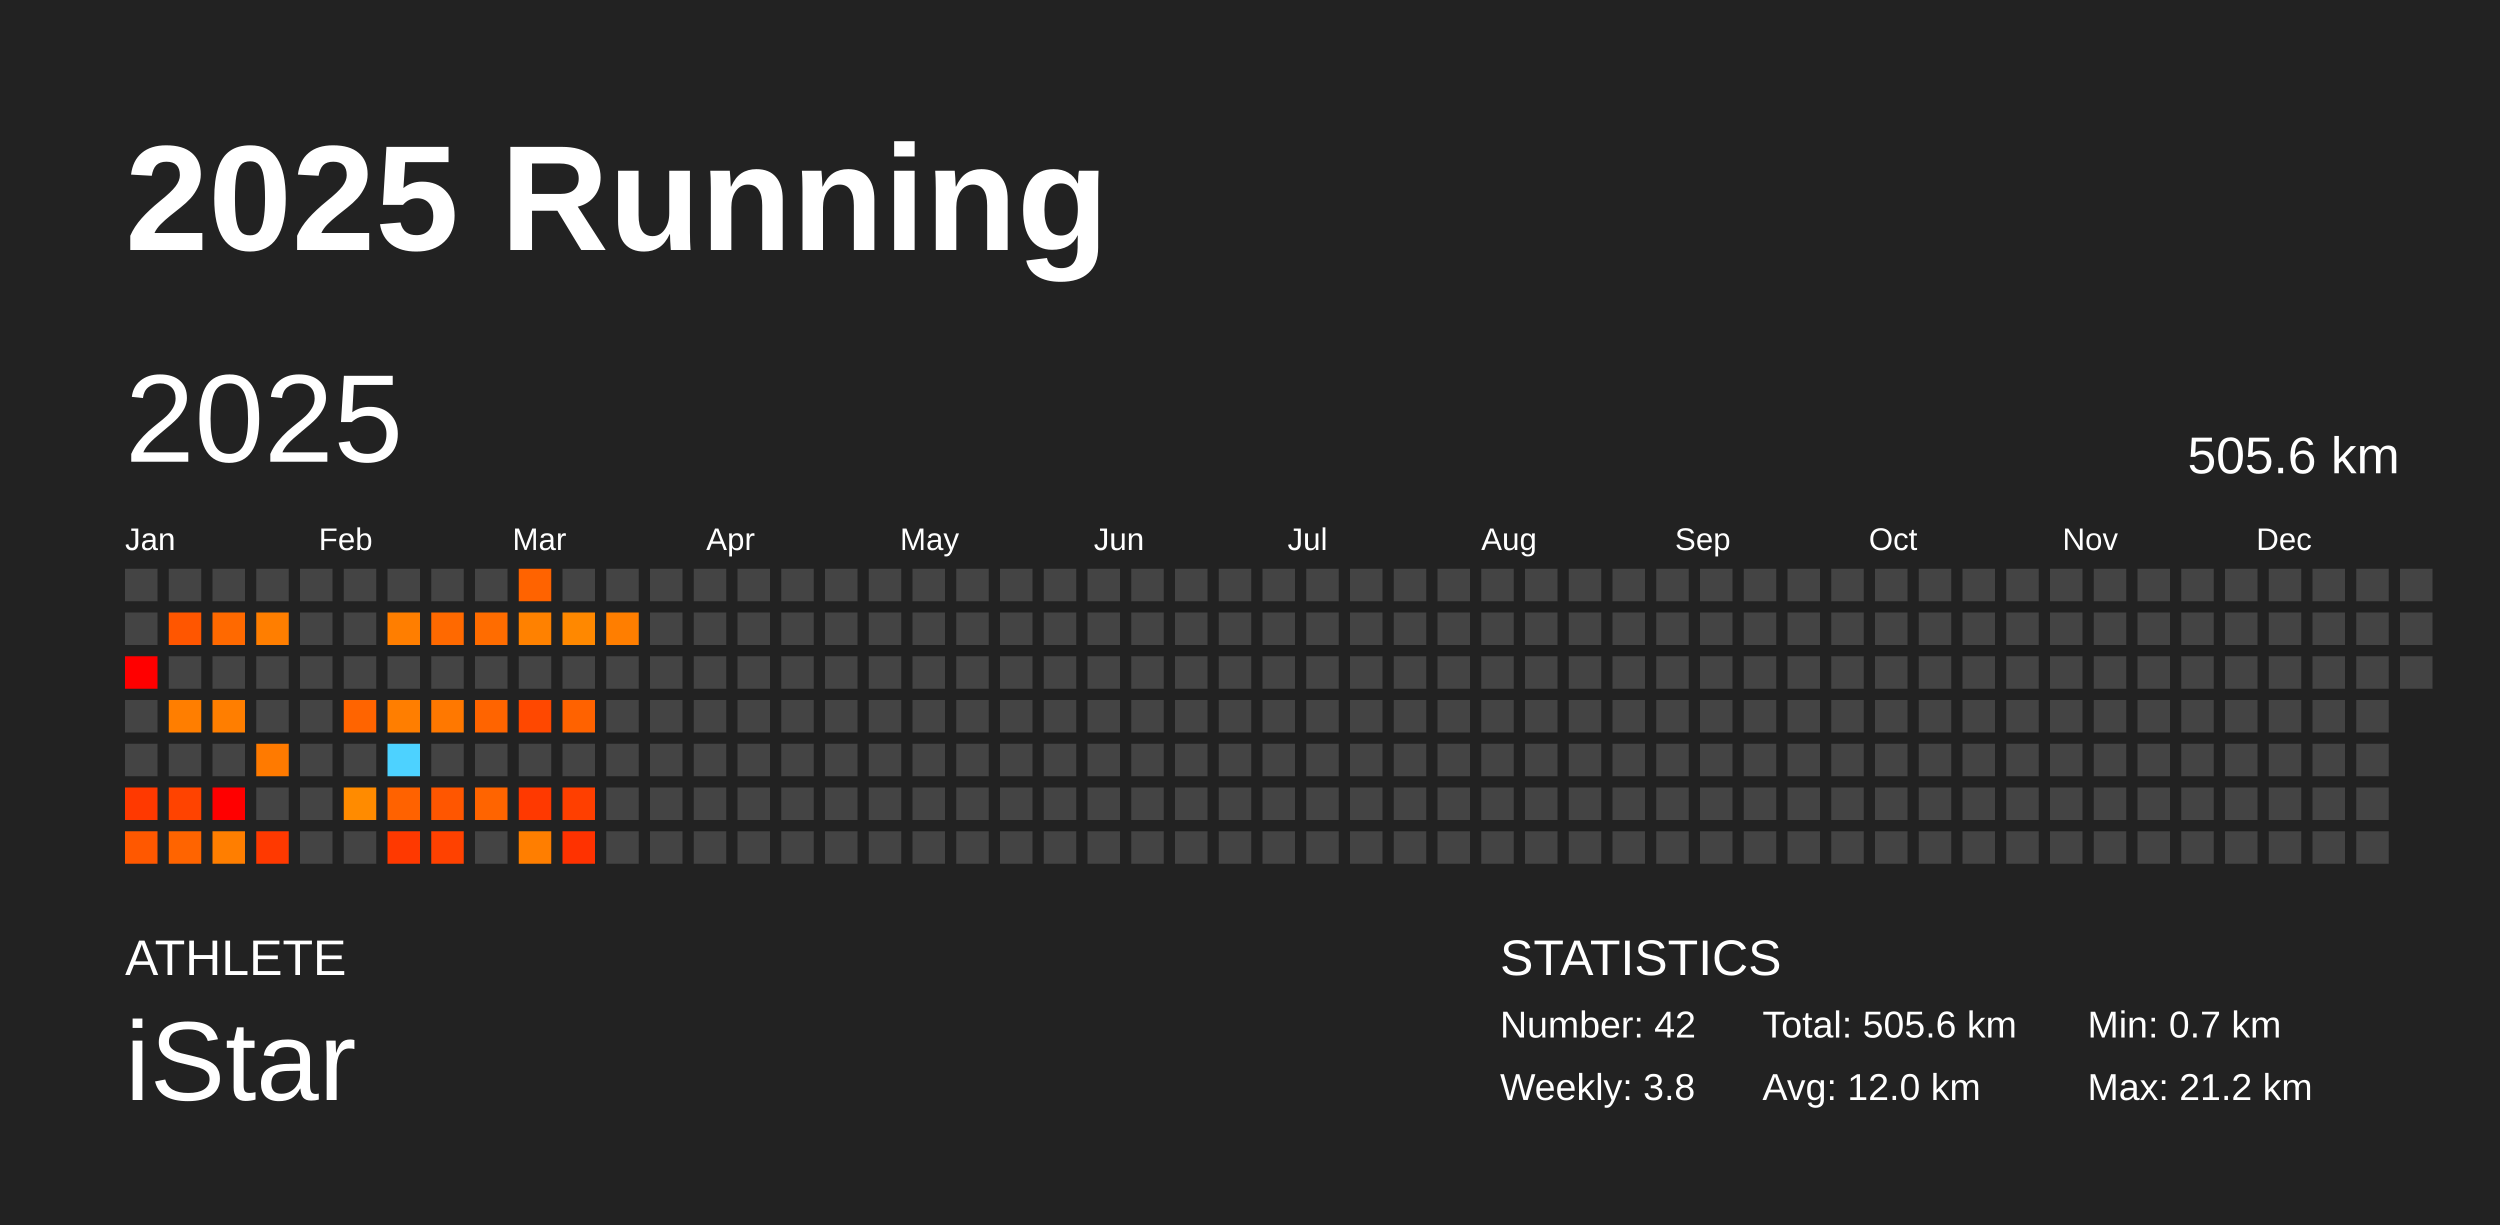
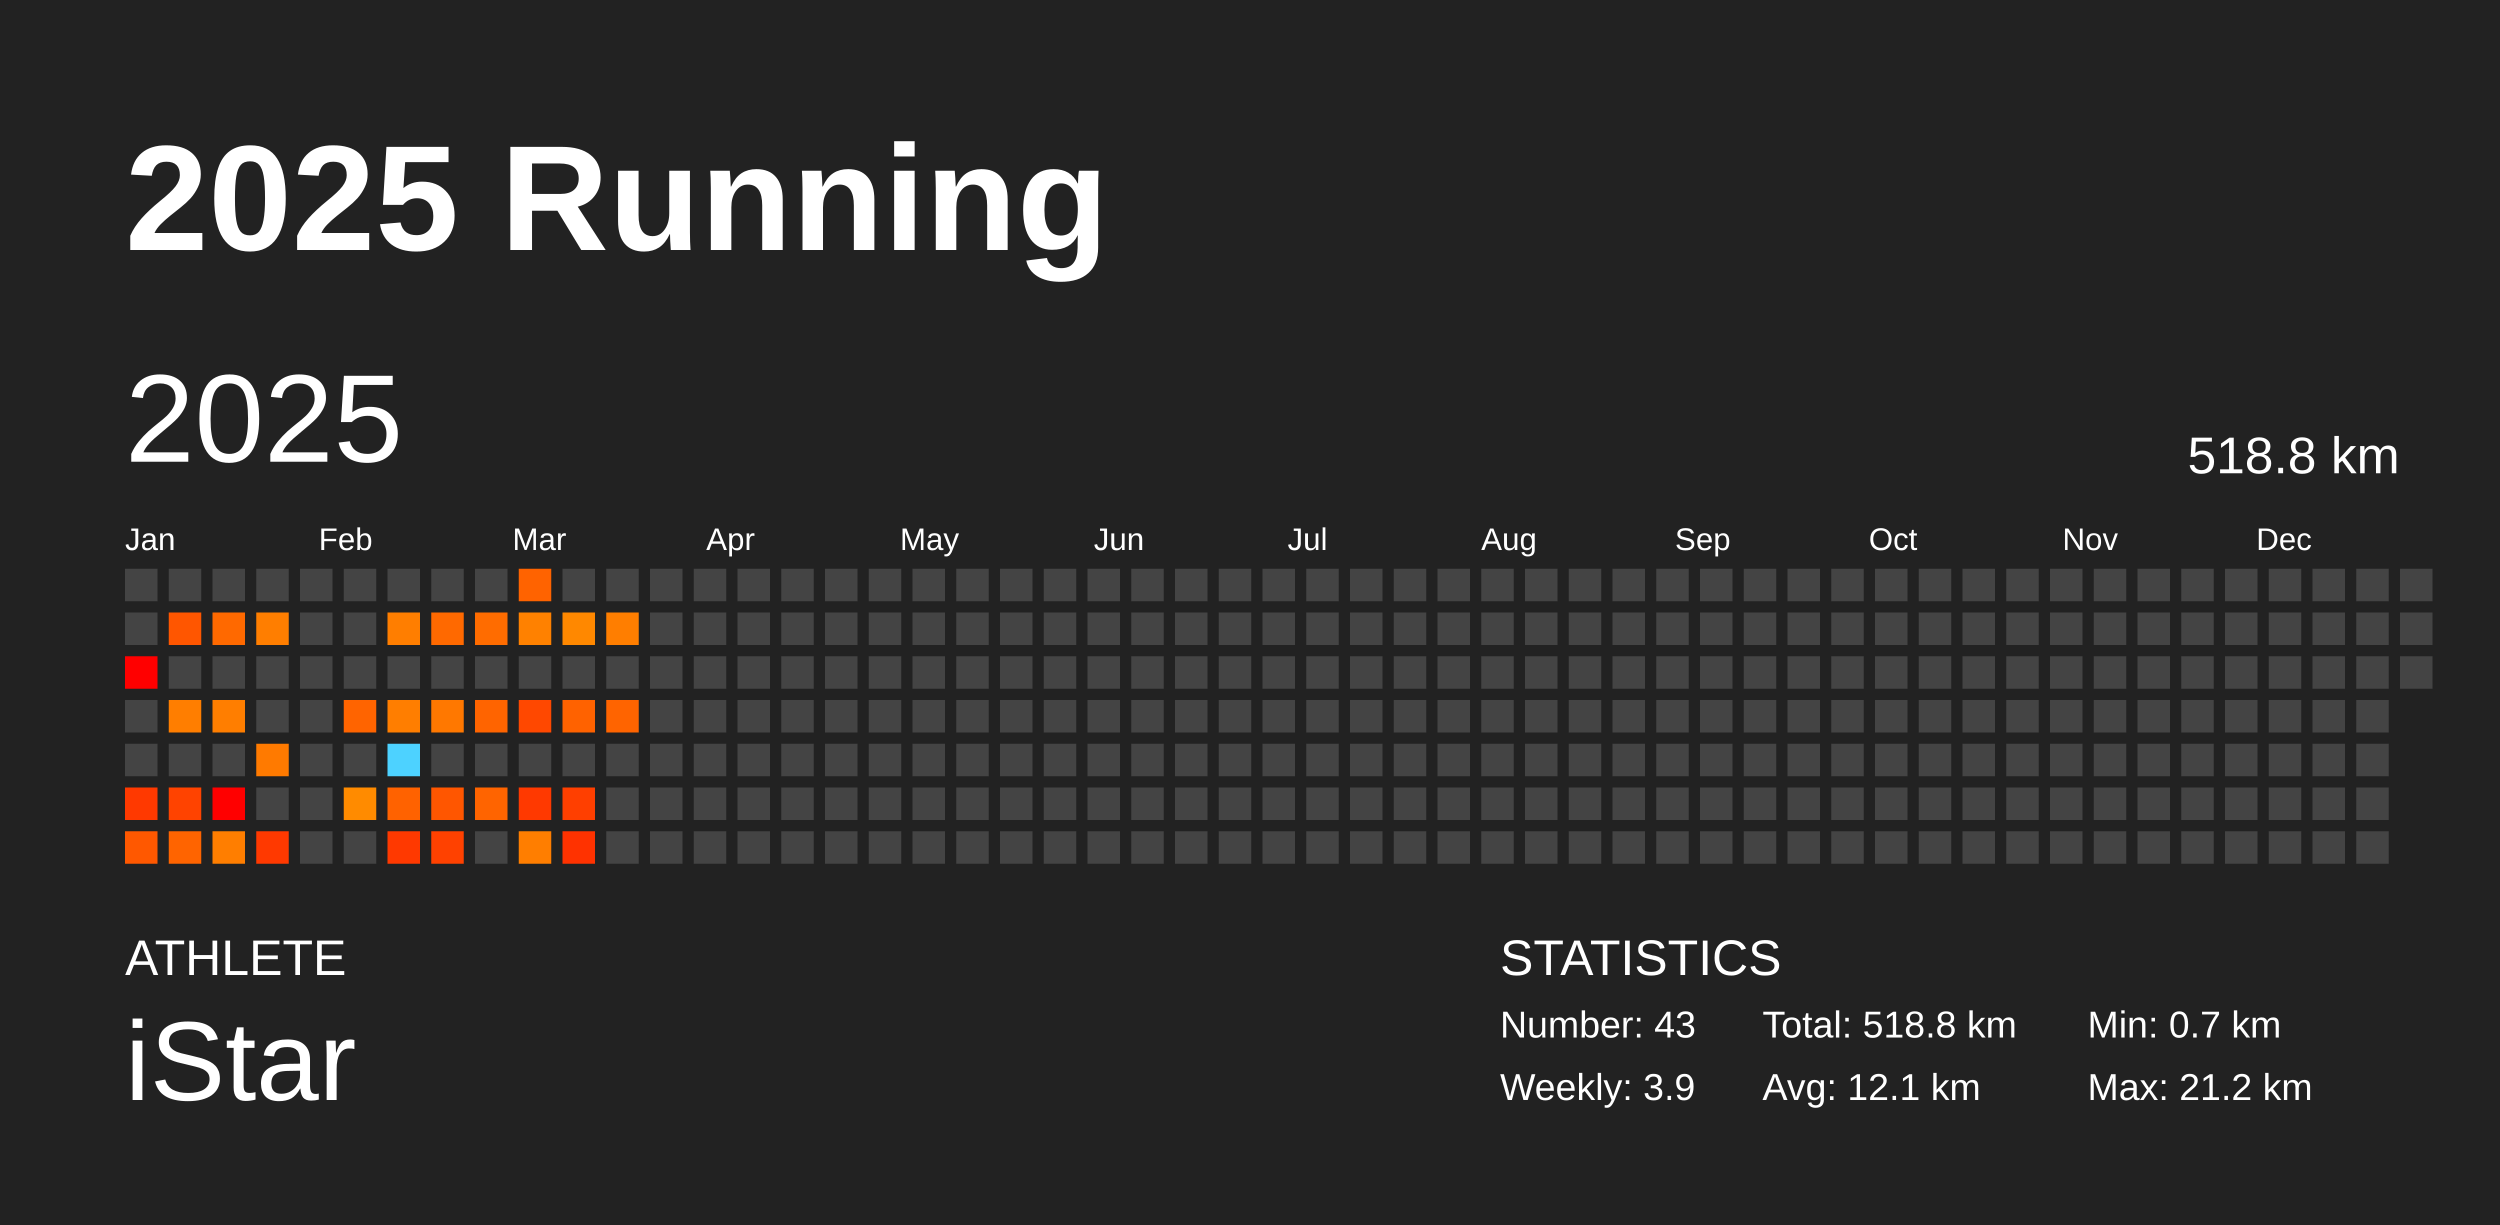
<svg xmlns="http://www.w3.org/2000/svg" baseProfile="full" height="98mm" version="1.1" viewBox="0,0,200,98" width="200mm">
  <defs />
  <rect fill="#222222" height="98" width="200" x="0" y="0" />
  <text fill="#FFFFFF" style="font-size:12px; font-family:Arial; font-weight:bold;" x="10" y="20">2025 Running</text>
  <text fill="#FFFFFF" style="font-size:4px; font-family:Arial" x="10" y="78">ATHLETE</text>
  <text fill="#FFFFFF" style="font-size:9px; font-family:Arial" x="10" y="88">iStar</text>
  <text fill="#FFFFFF" style="font-size:4px; font-family:Arial" x="120" y="78">STATISTICS</text>
-   <text fill="#FFFFFF" style="font-size:3px; font-family:Arial" x="120" y="83">Number: 42</text>
-   <text fill="#FFFFFF" style="font-size:3px; font-family:Arial" x="120" y="88">Weekly: 3.8</text>
-   <text fill="#FFFFFF" style="font-size:3px; font-family:Arial" x="141" y="83">Total: 505.6 km</text>
-   <text fill="#FFFFFF" style="font-size:3px; font-family:Arial" x="141" y="88">Avg: 12.0 km</text>
+   <text fill="#FFFFFF" style="font-size:3px; font-family:Arial" x="120" y="83">Number: 43</text>
+   <text fill="#FFFFFF" style="font-size:3px; font-family:Arial" x="120" y="88">Weekly: 3.9</text>
+   <text fill="#FFFFFF" style="font-size:3px; font-family:Arial" x="141" y="83">Total: 518.8 km</text>
+   <text fill="#FFFFFF" style="font-size:3px; font-family:Arial" x="141" y="88">Avg: 12.1 km</text>
  <text fill="#FFFFFF" style="font-size:3px; font-family:Arial" x="167" y="83">Min: 0.7 km</text>
  <text fill="#FFFFFF" style="font-size:3px; font-family:Arial" x="167" y="88">Max: 21.2 km</text>
  <text dominant-baseline="hanging" fill="#FFFFFF" style="font-size:10.0px; font-family:Arial;" x="10" y="30">2025</text>
-   <text dominant-baseline="hanging" fill="#FFFFFF" style="font-size:4.125px; font-family:Arial;" x="175" y="35">505.6 km</text>
+   <text dominant-baseline="hanging" fill="#FFFFFF" style="font-size:4.125px; font-family:Arial;" x="175" y="35">518.8 km</text>
  <text fill="#FFFFFF" style="font-size:2.5px; font-family:Arial" x="10.0" y="44">Jan</text>
  <text fill="#FFFFFF" style="font-size:2.5px; font-family:Arial" x="25.5" y="44">Feb</text>
  <text fill="#FFFFFF" style="font-size:2.5px; font-family:Arial" x="41.0" y="44">Mar</text>
  <text fill="#FFFFFF" style="font-size:2.5px; font-family:Arial" x="56.5" y="44">Apr</text>
  <text fill="#FFFFFF" style="font-size:2.5px; font-family:Arial" x="72.0" y="44">May</text>
  <text fill="#FFFFFF" style="font-size:2.5px; font-family:Arial" x="87.5" y="44">Jun</text>
  <text fill="#FFFFFF" style="font-size:2.5px; font-family:Arial" x="103.0" y="44">Jul</text>
  <text fill="#FFFFFF" style="font-size:2.5px; font-family:Arial" x="118.5" y="44">Aug</text>
  <text fill="#FFFFFF" style="font-size:2.5px; font-family:Arial" x="134.0" y="44">Sep</text>
  <text fill="#FFFFFF" style="font-size:2.5px; font-family:Arial" x="149.5" y="44">Oct</text>
  <text fill="#FFFFFF" style="font-size:2.5px; font-family:Arial" x="165.0" y="44">Nov</text>
  <text fill="#FFFFFF" style="font-size:2.5px; font-family:Arial" x="180.5" y="44">Dec</text>
  <rect fill="#444444" height="2.6" width="2.6" x="10.0" y="45.5" />
  <rect fill="#444444" height="2.6" width="2.6" x="10.0" y="49.0" />
  <rect fill="red" height="2.6" width="2.6" x="10.0" y="52.5" />
  <rect fill="#444444" height="2.6" width="2.6" x="10.0" y="56.0" />
  <rect fill="#444444" height="2.6" width="2.6" x="10.0" y="59.5" />
  <rect fill="#ff3900" height="2.6" width="2.6" x="10.0" y="63.0" />
  <rect fill="#ff5800" height="2.6" width="2.6" x="10.0" y="66.5" />
  <rect fill="#444444" height="2.6" width="2.6" x="13.5" y="45.5" />
  <rect fill="#ff5600" height="2.6" width="2.6" x="13.5" y="49.0" />
  <rect fill="#444444" height="2.6" width="2.6" x="13.5" y="52.5" />
  <rect fill="#ff7e00" height="2.6" width="2.6" x="13.5" y="56.0" />
  <rect fill="#444444" height="2.6" width="2.6" x="13.5" y="59.5" />
  <rect fill="#ff4300" height="2.6" width="2.6" x="13.5" y="63.0" />
  <rect fill="#ff6400" height="2.6" width="2.6" x="13.5" y="66.5" />
  <rect fill="#444444" height="2.6" width="2.6" x="17.0" y="45.5" />
  <rect fill="#ff6900" height="2.6" width="2.6" x="17.0" y="49.0" />
  <rect fill="#444444" height="2.6" width="2.6" x="17.0" y="52.5" />
  <rect fill="#ff7e00" height="2.6" width="2.6" x="17.0" y="56.0" />
  <rect fill="#444444" height="2.6" width="2.6" x="17.0" y="59.5" />
  <rect fill="red" height="2.6" width="2.6" x="17.0" y="63.0" />
  <rect fill="#ff7e00" height="2.6" width="2.6" x="17.0" y="66.5" />
  <rect fill="#444444" height="2.6" width="2.6" x="20.5" y="45.5" />
  <rect fill="#ff7e00" height="2.6" width="2.6" x="20.5" y="49.0" />
  <rect fill="#444444" height="2.6" width="2.6" x="20.5" y="52.5" />
  <rect fill="#444444" height="2.6" width="2.6" x="20.5" y="56.0" />
  <rect fill="#ff7a00" height="2.6" width="2.6" x="20.5" y="59.5" />
  <rect fill="#444444" height="2.6" width="2.6" x="20.5" y="63.0" />
  <rect fill="#ff3900" height="2.6" width="2.6" x="20.5" y="66.5" />
  <rect fill="#444444" height="2.6" width="2.6" x="24.0" y="45.5" />
  <rect fill="#444444" height="2.6" width="2.6" x="24.0" y="49.0" />
  <rect fill="#444444" height="2.6" width="2.6" x="24.0" y="52.5" />
  <rect fill="#444444" height="2.6" width="2.6" x="24.0" y="56.0" />
  <rect fill="#444444" height="2.6" width="2.6" x="24.0" y="59.5" />
  <rect fill="#444444" height="2.6" width="2.6" x="24.0" y="63.0" />
  <rect fill="#444444" height="2.6" width="2.6" x="24.0" y="66.5" />
  <rect fill="#444444" height="2.6" width="2.6" x="27.5" y="45.5" />
  <rect fill="#444444" height="2.6" width="2.6" x="27.5" y="49.0" />
  <rect fill="#444444" height="2.6" width="2.6" x="27.5" y="52.5" />
  <rect fill="#ff6400" height="2.6" width="2.6" x="27.5" y="56.0" />
  <rect fill="#444444" height="2.6" width="2.6" x="27.5" y="59.5" />
  <rect fill="#ff8b00" height="2.6" width="2.6" x="27.5" y="63.0" />
  <rect fill="#444444" height="2.6" width="2.6" x="27.5" y="66.5" />
  <rect fill="#444444" height="2.6" width="2.6" x="31.0" y="45.5" />
  <rect fill="#ff7e00" height="2.6" width="2.6" x="31.0" y="49.0" />
  <rect fill="#444444" height="2.6" width="2.6" x="31.0" y="52.5" />
  <rect fill="#ff7e00" height="2.6" width="2.6" x="31.0" y="56.0" />
  <rect fill="#4dd2ff" height="2.6" width="2.6" x="31.0" y="59.5" />
  <rect fill="#ff6200" height="2.6" width="2.6" x="31.0" y="63.0" />
  <rect fill="#ff3900" height="2.6" width="2.6" x="31.0" y="66.5" />
  <rect fill="#444444" height="2.6" width="2.6" x="34.5" y="45.5" />
  <rect fill="#ff6900" height="2.6" width="2.6" x="34.5" y="49.0" />
  <rect fill="#444444" height="2.6" width="2.6" x="34.5" y="52.5" />
  <rect fill="#ff7800" height="2.6" width="2.6" x="34.5" y="56.0" />
  <rect fill="#444444" height="2.6" width="2.6" x="34.5" y="59.5" />
  <rect fill="#ff5600" height="2.6" width="2.6" x="34.5" y="63.0" />
  <rect fill="#ff4100" height="2.6" width="2.6" x="34.5" y="66.5" />
  <rect fill="#444444" height="2.6" width="2.6" x="38.0" y="45.5" />
  <rect fill="#ff6c00" height="2.6" width="2.6" x="38.0" y="49.0" />
  <rect fill="#444444" height="2.6" width="2.6" x="38.0" y="52.5" />
  <rect fill="#ff6400" height="2.6" width="2.6" x="38.0" y="56.0" />
  <rect fill="#444444" height="2.6" width="2.6" x="38.0" y="59.5" />
  <rect fill="#ff6400" height="2.6" width="2.6" x="38.0" y="63.0" />
  <rect fill="#444444" height="2.6" width="2.6" x="38.0" y="66.5" />
  <rect fill="#ff6300" height="2.6" width="2.6" x="41.5" y="45.5" />
  <rect fill="#ff8100" height="2.6" width="2.6" x="41.5" y="49.0" />
  <rect fill="#444444" height="2.6" width="2.6" x="41.5" y="52.5" />
  <rect fill="#ff4800" height="2.6" width="2.6" x="41.5" y="56.0" />
  <rect fill="#444444" height="2.6" width="2.6" x="41.5" y="59.5" />
  <rect fill="#ff3900" height="2.6" width="2.6" x="41.5" y="63.0" />
  <rect fill="#ff7e00" height="2.6" width="2.6" x="41.5" y="66.5" />
  <rect fill="#444444" height="2.6" width="2.6" x="45.0" y="45.5" />
  <rect fill="#ff8800" height="2.6" width="2.6" x="45.0" y="49.0" />
  <rect fill="#444444" height="2.6" width="2.6" x="45.0" y="52.5" />
  <rect fill="#ff6200" height="2.6" width="2.6" x="45.0" y="56.0" />
  <rect fill="#444444" height="2.6" width="2.6" x="45.0" y="59.5" />
  <rect fill="#ff3f00" height="2.6" width="2.6" x="45.0" y="63.0" />
  <rect fill="#ff3200" height="2.6" width="2.6" x="45.0" y="66.5" />
  <rect fill="#444444" height="2.6" width="2.6" x="48.5" y="45.5" />
  <rect fill="#ff7e00" height="2.6" width="2.6" x="48.5" y="49.0" />
  <rect fill="#444444" height="2.6" width="2.6" x="48.5" y="52.5" />
-   <rect fill="#444444" height="2.6" width="2.6" x="48.5" y="56.0" />
+   <rect fill="#ff6400" height="2.6" width="2.6" x="48.5" y="56.0" />
  <rect fill="#444444" height="2.6" width="2.6" x="48.5" y="59.5" />
  <rect fill="#444444" height="2.6" width="2.6" x="48.5" y="63.0" />
  <rect fill="#444444" height="2.6" width="2.6" x="48.5" y="66.5" />
  <rect fill="#444444" height="2.6" width="2.6" x="52.0" y="45.5" />
  <rect fill="#444444" height="2.6" width="2.6" x="52.0" y="49.0" />
  <rect fill="#444444" height="2.6" width="2.6" x="52.0" y="52.5" />
  <rect fill="#444444" height="2.6" width="2.6" x="52.0" y="56.0" />
  <rect fill="#444444" height="2.6" width="2.6" x="52.0" y="59.5" />
  <rect fill="#444444" height="2.6" width="2.6" x="52.0" y="63.0" />
  <rect fill="#444444" height="2.6" width="2.6" x="52.0" y="66.5" />
  <rect fill="#444444" height="2.6" width="2.6" x="55.5" y="45.5" />
  <rect fill="#444444" height="2.6" width="2.6" x="55.5" y="49.0" />
  <rect fill="#444444" height="2.6" width="2.6" x="55.5" y="52.5" />
  <rect fill="#444444" height="2.6" width="2.6" x="55.5" y="56.0" />
  <rect fill="#444444" height="2.6" width="2.6" x="55.5" y="59.5" />
  <rect fill="#444444" height="2.6" width="2.6" x="55.5" y="63.0" />
  <rect fill="#444444" height="2.6" width="2.6" x="55.5" y="66.5" />
  <rect fill="#444444" height="2.6" width="2.6" x="59.0" y="45.5" />
  <rect fill="#444444" height="2.6" width="2.6" x="59.0" y="49.0" />
  <rect fill="#444444" height="2.6" width="2.6" x="59.0" y="52.5" />
  <rect fill="#444444" height="2.6" width="2.6" x="59.0" y="56.0" />
  <rect fill="#444444" height="2.6" width="2.6" x="59.0" y="59.5" />
  <rect fill="#444444" height="2.6" width="2.6" x="59.0" y="63.0" />
  <rect fill="#444444" height="2.6" width="2.6" x="59.0" y="66.5" />
  <rect fill="#444444" height="2.6" width="2.6" x="62.5" y="45.5" />
  <rect fill="#444444" height="2.6" width="2.6" x="62.5" y="49.0" />
  <rect fill="#444444" height="2.6" width="2.6" x="62.5" y="52.5" />
  <rect fill="#444444" height="2.6" width="2.6" x="62.5" y="56.0" />
  <rect fill="#444444" height="2.6" width="2.6" x="62.5" y="59.5" />
  <rect fill="#444444" height="2.6" width="2.6" x="62.5" y="63.0" />
  <rect fill="#444444" height="2.6" width="2.6" x="62.5" y="66.5" />
  <rect fill="#444444" height="2.6" width="2.6" x="66.0" y="45.5" />
  <rect fill="#444444" height="2.6" width="2.6" x="66.0" y="49.0" />
  <rect fill="#444444" height="2.6" width="2.6" x="66.0" y="52.5" />
  <rect fill="#444444" height="2.6" width="2.6" x="66.0" y="56.0" />
  <rect fill="#444444" height="2.6" width="2.6" x="66.0" y="59.5" />
  <rect fill="#444444" height="2.6" width="2.6" x="66.0" y="63.0" />
  <rect fill="#444444" height="2.6" width="2.6" x="66.0" y="66.5" />
  <rect fill="#444444" height="2.6" width="2.6" x="69.5" y="45.5" />
  <rect fill="#444444" height="2.6" width="2.6" x="69.5" y="49.0" />
  <rect fill="#444444" height="2.6" width="2.6" x="69.5" y="52.5" />
  <rect fill="#444444" height="2.6" width="2.6" x="69.5" y="56.0" />
  <rect fill="#444444" height="2.6" width="2.6" x="69.5" y="59.5" />
  <rect fill="#444444" height="2.6" width="2.6" x="69.5" y="63.0" />
  <rect fill="#444444" height="2.6" width="2.6" x="69.5" y="66.5" />
  <rect fill="#444444" height="2.6" width="2.6" x="73.0" y="45.5" />
  <rect fill="#444444" height="2.6" width="2.6" x="73.0" y="49.0" />
  <rect fill="#444444" height="2.6" width="2.6" x="73.0" y="52.5" />
  <rect fill="#444444" height="2.6" width="2.6" x="73.0" y="56.0" />
  <rect fill="#444444" height="2.6" width="2.6" x="73.0" y="59.5" />
  <rect fill="#444444" height="2.6" width="2.6" x="73.0" y="63.0" />
  <rect fill="#444444" height="2.6" width="2.6" x="73.0" y="66.5" />
  <rect fill="#444444" height="2.6" width="2.6" x="76.5" y="45.5" />
  <rect fill="#444444" height="2.6" width="2.6" x="76.5" y="49.0" />
  <rect fill="#444444" height="2.6" width="2.6" x="76.5" y="52.5" />
  <rect fill="#444444" height="2.6" width="2.6" x="76.5" y="56.0" />
  <rect fill="#444444" height="2.6" width="2.6" x="76.5" y="59.5" />
  <rect fill="#444444" height="2.6" width="2.6" x="76.5" y="63.0" />
  <rect fill="#444444" height="2.6" width="2.6" x="76.5" y="66.5" />
  <rect fill="#444444" height="2.6" width="2.6" x="80.0" y="45.5" />
  <rect fill="#444444" height="2.6" width="2.6" x="80.0" y="49.0" />
  <rect fill="#444444" height="2.6" width="2.6" x="80.0" y="52.5" />
  <rect fill="#444444" height="2.6" width="2.6" x="80.0" y="56.0" />
  <rect fill="#444444" height="2.6" width="2.6" x="80.0" y="59.5" />
  <rect fill="#444444" height="2.6" width="2.6" x="80.0" y="63.0" />
  <rect fill="#444444" height="2.6" width="2.6" x="80.0" y="66.5" />
  <rect fill="#444444" height="2.6" width="2.6" x="83.5" y="45.5" />
  <rect fill="#444444" height="2.6" width="2.6" x="83.5" y="49.0" />
  <rect fill="#444444" height="2.6" width="2.6" x="83.5" y="52.5" />
  <rect fill="#444444" height="2.6" width="2.6" x="83.5" y="56.0" />
  <rect fill="#444444" height="2.6" width="2.6" x="83.5" y="59.5" />
  <rect fill="#444444" height="2.6" width="2.6" x="83.5" y="63.0" />
  <rect fill="#444444" height="2.6" width="2.6" x="83.5" y="66.5" />
  <rect fill="#444444" height="2.6" width="2.6" x="87.0" y="45.5" />
  <rect fill="#444444" height="2.6" width="2.6" x="87.0" y="49.0" />
  <rect fill="#444444" height="2.6" width="2.6" x="87.0" y="52.5" />
  <rect fill="#444444" height="2.6" width="2.6" x="87.0" y="56.0" />
  <rect fill="#444444" height="2.6" width="2.6" x="87.0" y="59.5" />
  <rect fill="#444444" height="2.6" width="2.6" x="87.0" y="63.0" />
  <rect fill="#444444" height="2.6" width="2.6" x="87.0" y="66.5" />
  <rect fill="#444444" height="2.6" width="2.6" x="90.5" y="45.5" />
  <rect fill="#444444" height="2.6" width="2.6" x="90.5" y="49.0" />
  <rect fill="#444444" height="2.6" width="2.6" x="90.5" y="52.5" />
  <rect fill="#444444" height="2.6" width="2.6" x="90.5" y="56.0" />
  <rect fill="#444444" height="2.6" width="2.6" x="90.5" y="59.5" />
  <rect fill="#444444" height="2.6" width="2.6" x="90.5" y="63.0" />
  <rect fill="#444444" height="2.6" width="2.6" x="90.5" y="66.5" />
  <rect fill="#444444" height="2.6" width="2.6" x="94.0" y="45.5" />
  <rect fill="#444444" height="2.6" width="2.6" x="94.0" y="49.0" />
  <rect fill="#444444" height="2.6" width="2.6" x="94.0" y="52.5" />
  <rect fill="#444444" height="2.6" width="2.6" x="94.0" y="56.0" />
  <rect fill="#444444" height="2.6" width="2.6" x="94.0" y="59.5" />
  <rect fill="#444444" height="2.6" width="2.6" x="94.0" y="63.0" />
  <rect fill="#444444" height="2.6" width="2.6" x="94.0" y="66.5" />
  <rect fill="#444444" height="2.6" width="2.6" x="97.5" y="45.5" />
  <rect fill="#444444" height="2.6" width="2.6" x="97.5" y="49.0" />
  <rect fill="#444444" height="2.6" width="2.6" x="97.5" y="52.5" />
  <rect fill="#444444" height="2.6" width="2.6" x="97.5" y="56.0" />
  <rect fill="#444444" height="2.6" width="2.6" x="97.5" y="59.5" />
  <rect fill="#444444" height="2.6" width="2.6" x="97.5" y="63.0" />
  <rect fill="#444444" height="2.6" width="2.6" x="97.5" y="66.5" />
  <rect fill="#444444" height="2.6" width="2.6" x="101.0" y="45.5" />
  <rect fill="#444444" height="2.6" width="2.6" x="101.0" y="49.0" />
  <rect fill="#444444" height="2.6" width="2.6" x="101.0" y="52.5" />
  <rect fill="#444444" height="2.6" width="2.6" x="101.0" y="56.0" />
  <rect fill="#444444" height="2.6" width="2.6" x="101.0" y="59.5" />
  <rect fill="#444444" height="2.6" width="2.6" x="101.0" y="63.0" />
  <rect fill="#444444" height="2.6" width="2.6" x="101.0" y="66.5" />
  <rect fill="#444444" height="2.6" width="2.6" x="104.5" y="45.5" />
  <rect fill="#444444" height="2.6" width="2.6" x="104.5" y="49.0" />
  <rect fill="#444444" height="2.6" width="2.6" x="104.5" y="52.5" />
  <rect fill="#444444" height="2.6" width="2.6" x="104.5" y="56.0" />
  <rect fill="#444444" height="2.6" width="2.6" x="104.5" y="59.5" />
  <rect fill="#444444" height="2.6" width="2.6" x="104.5" y="63.0" />
  <rect fill="#444444" height="2.6" width="2.6" x="104.5" y="66.5" />
  <rect fill="#444444" height="2.6" width="2.6" x="108.0" y="45.5" />
  <rect fill="#444444" height="2.6" width="2.6" x="108.0" y="49.0" />
  <rect fill="#444444" height="2.6" width="2.6" x="108.0" y="52.5" />
  <rect fill="#444444" height="2.6" width="2.6" x="108.0" y="56.0" />
  <rect fill="#444444" height="2.6" width="2.6" x="108.0" y="59.5" />
  <rect fill="#444444" height="2.6" width="2.6" x="108.0" y="63.0" />
  <rect fill="#444444" height="2.6" width="2.6" x="108.0" y="66.5" />
  <rect fill="#444444" height="2.6" width="2.6" x="111.5" y="45.5" />
  <rect fill="#444444" height="2.6" width="2.6" x="111.5" y="49.0" />
  <rect fill="#444444" height="2.6" width="2.6" x="111.5" y="52.5" />
  <rect fill="#444444" height="2.6" width="2.6" x="111.5" y="56.0" />
  <rect fill="#444444" height="2.6" width="2.6" x="111.5" y="59.5" />
  <rect fill="#444444" height="2.6" width="2.6" x="111.5" y="63.0" />
  <rect fill="#444444" height="2.6" width="2.6" x="111.5" y="66.5" />
  <rect fill="#444444" height="2.6" width="2.6" x="115.0" y="45.5" />
  <rect fill="#444444" height="2.6" width="2.6" x="115.0" y="49.0" />
  <rect fill="#444444" height="2.6" width="2.6" x="115.0" y="52.5" />
  <rect fill="#444444" height="2.6" width="2.6" x="115.0" y="56.0" />
  <rect fill="#444444" height="2.6" width="2.6" x="115.0" y="59.5" />
  <rect fill="#444444" height="2.6" width="2.6" x="115.0" y="63.0" />
  <rect fill="#444444" height="2.6" width="2.6" x="115.0" y="66.5" />
  <rect fill="#444444" height="2.6" width="2.6" x="118.5" y="45.5" />
  <rect fill="#444444" height="2.6" width="2.6" x="118.5" y="49.0" />
  <rect fill="#444444" height="2.6" width="2.6" x="118.5" y="52.5" />
  <rect fill="#444444" height="2.6" width="2.6" x="118.5" y="56.0" />
  <rect fill="#444444" height="2.6" width="2.6" x="118.5" y="59.5" />
  <rect fill="#444444" height="2.6" width="2.6" x="118.5" y="63.0" />
  <rect fill="#444444" height="2.6" width="2.6" x="118.5" y="66.5" />
  <rect fill="#444444" height="2.6" width="2.6" x="122.0" y="45.5" />
  <rect fill="#444444" height="2.6" width="2.6" x="122.0" y="49.0" />
  <rect fill="#444444" height="2.6" width="2.6" x="122.0" y="52.5" />
  <rect fill="#444444" height="2.6" width="2.6" x="122.0" y="56.0" />
  <rect fill="#444444" height="2.6" width="2.6" x="122.0" y="59.5" />
  <rect fill="#444444" height="2.6" width="2.6" x="122.0" y="63.0" />
  <rect fill="#444444" height="2.6" width="2.6" x="122.0" y="66.5" />
  <rect fill="#444444" height="2.6" width="2.6" x="125.5" y="45.5" />
  <rect fill="#444444" height="2.6" width="2.6" x="125.5" y="49.0" />
  <rect fill="#444444" height="2.6" width="2.6" x="125.5" y="52.5" />
  <rect fill="#444444" height="2.6" width="2.6" x="125.5" y="56.0" />
  <rect fill="#444444" height="2.6" width="2.6" x="125.5" y="59.5" />
  <rect fill="#444444" height="2.6" width="2.6" x="125.5" y="63.0" />
  <rect fill="#444444" height="2.6" width="2.6" x="125.5" y="66.5" />
  <rect fill="#444444" height="2.6" width="2.6" x="129.0" y="45.5" />
  <rect fill="#444444" height="2.6" width="2.6" x="129.0" y="49.0" />
  <rect fill="#444444" height="2.6" width="2.6" x="129.0" y="52.5" />
  <rect fill="#444444" height="2.6" width="2.6" x="129.0" y="56.0" />
  <rect fill="#444444" height="2.6" width="2.6" x="129.0" y="59.5" />
  <rect fill="#444444" height="2.6" width="2.6" x="129.0" y="63.0" />
  <rect fill="#444444" height="2.6" width="2.6" x="129.0" y="66.5" />
  <rect fill="#444444" height="2.6" width="2.6" x="132.5" y="45.5" />
  <rect fill="#444444" height="2.6" width="2.6" x="132.5" y="49.0" />
  <rect fill="#444444" height="2.6" width="2.6" x="132.5" y="52.5" />
  <rect fill="#444444" height="2.6" width="2.6" x="132.5" y="56.0" />
  <rect fill="#444444" height="2.6" width="2.6" x="132.5" y="59.5" />
  <rect fill="#444444" height="2.6" width="2.6" x="132.5" y="63.0" />
  <rect fill="#444444" height="2.6" width="2.6" x="132.5" y="66.5" />
  <rect fill="#444444" height="2.6" width="2.6" x="136.0" y="45.5" />
  <rect fill="#444444" height="2.6" width="2.6" x="136.0" y="49.0" />
  <rect fill="#444444" height="2.6" width="2.6" x="136.0" y="52.5" />
  <rect fill="#444444" height="2.6" width="2.6" x="136.0" y="56.0" />
  <rect fill="#444444" height="2.6" width="2.6" x="136.0" y="59.5" />
  <rect fill="#444444" height="2.6" width="2.6" x="136.0" y="63.0" />
  <rect fill="#444444" height="2.6" width="2.6" x="136.0" y="66.5" />
  <rect fill="#444444" height="2.6" width="2.6" x="139.5" y="45.5" />
  <rect fill="#444444" height="2.6" width="2.6" x="139.5" y="49.0" />
  <rect fill="#444444" height="2.6" width="2.6" x="139.5" y="52.5" />
  <rect fill="#444444" height="2.6" width="2.6" x="139.5" y="56.0" />
  <rect fill="#444444" height="2.6" width="2.6" x="139.5" y="59.5" />
  <rect fill="#444444" height="2.6" width="2.6" x="139.5" y="63.0" />
  <rect fill="#444444" height="2.6" width="2.6" x="139.5" y="66.5" />
  <rect fill="#444444" height="2.6" width="2.6" x="143.0" y="45.5" />
  <rect fill="#444444" height="2.6" width="2.6" x="143.0" y="49.0" />
  <rect fill="#444444" height="2.6" width="2.6" x="143.0" y="52.5" />
  <rect fill="#444444" height="2.6" width="2.6" x="143.0" y="56.0" />
  <rect fill="#444444" height="2.6" width="2.6" x="143.0" y="59.5" />
  <rect fill="#444444" height="2.6" width="2.6" x="143.0" y="63.0" />
  <rect fill="#444444" height="2.6" width="2.6" x="143.0" y="66.5" />
  <rect fill="#444444" height="2.6" width="2.6" x="146.5" y="45.5" />
  <rect fill="#444444" height="2.6" width="2.6" x="146.5" y="49.0" />
  <rect fill="#444444" height="2.6" width="2.6" x="146.5" y="52.5" />
  <rect fill="#444444" height="2.6" width="2.6" x="146.5" y="56.0" />
  <rect fill="#444444" height="2.6" width="2.6" x="146.5" y="59.5" />
  <rect fill="#444444" height="2.6" width="2.6" x="146.5" y="63.0" />
  <rect fill="#444444" height="2.6" width="2.6" x="146.5" y="66.5" />
  <rect fill="#444444" height="2.6" width="2.6" x="150.0" y="45.5" />
  <rect fill="#444444" height="2.6" width="2.6" x="150.0" y="49.0" />
  <rect fill="#444444" height="2.6" width="2.6" x="150.0" y="52.5" />
  <rect fill="#444444" height="2.6" width="2.6" x="150.0" y="56.0" />
  <rect fill="#444444" height="2.6" width="2.6" x="150.0" y="59.5" />
  <rect fill="#444444" height="2.6" width="2.6" x="150.0" y="63.0" />
  <rect fill="#444444" height="2.6" width="2.6" x="150.0" y="66.5" />
  <rect fill="#444444" height="2.6" width="2.6" x="153.5" y="45.5" />
  <rect fill="#444444" height="2.6" width="2.6" x="153.5" y="49.0" />
  <rect fill="#444444" height="2.6" width="2.6" x="153.5" y="52.5" />
  <rect fill="#444444" height="2.6" width="2.6" x="153.5" y="56.0" />
  <rect fill="#444444" height="2.6" width="2.6" x="153.5" y="59.5" />
  <rect fill="#444444" height="2.6" width="2.6" x="153.5" y="63.0" />
  <rect fill="#444444" height="2.6" width="2.6" x="153.5" y="66.5" />
  <rect fill="#444444" height="2.6" width="2.6" x="157.0" y="45.5" />
  <rect fill="#444444" height="2.6" width="2.6" x="157.0" y="49.0" />
  <rect fill="#444444" height="2.6" width="2.6" x="157.0" y="52.5" />
  <rect fill="#444444" height="2.6" width="2.6" x="157.0" y="56.0" />
  <rect fill="#444444" height="2.6" width="2.6" x="157.0" y="59.5" />
  <rect fill="#444444" height="2.6" width="2.6" x="157.0" y="63.0" />
  <rect fill="#444444" height="2.6" width="2.6" x="157.0" y="66.5" />
  <rect fill="#444444" height="2.6" width="2.6" x="160.5" y="45.5" />
  <rect fill="#444444" height="2.6" width="2.6" x="160.5" y="49.0" />
  <rect fill="#444444" height="2.6" width="2.6" x="160.5" y="52.5" />
  <rect fill="#444444" height="2.6" width="2.6" x="160.5" y="56.0" />
  <rect fill="#444444" height="2.6" width="2.6" x="160.5" y="59.5" />
  <rect fill="#444444" height="2.6" width="2.6" x="160.5" y="63.0" />
  <rect fill="#444444" height="2.6" width="2.6" x="160.5" y="66.5" />
  <rect fill="#444444" height="2.6" width="2.6" x="164.0" y="45.5" />
  <rect fill="#444444" height="2.6" width="2.6" x="164.0" y="49.0" />
  <rect fill="#444444" height="2.6" width="2.6" x="164.0" y="52.5" />
  <rect fill="#444444" height="2.6" width="2.6" x="164.0" y="56.0" />
  <rect fill="#444444" height="2.6" width="2.6" x="164.0" y="59.5" />
  <rect fill="#444444" height="2.6" width="2.6" x="164.0" y="63.0" />
  <rect fill="#444444" height="2.6" width="2.6" x="164.0" y="66.5" />
  <rect fill="#444444" height="2.6" width="2.6" x="167.5" y="45.5" />
  <rect fill="#444444" height="2.6" width="2.6" x="167.5" y="49.0" />
  <rect fill="#444444" height="2.6" width="2.6" x="167.5" y="52.5" />
  <rect fill="#444444" height="2.6" width="2.6" x="167.5" y="56.0" />
  <rect fill="#444444" height="2.6" width="2.6" x="167.5" y="59.5" />
  <rect fill="#444444" height="2.6" width="2.6" x="167.5" y="63.0" />
  <rect fill="#444444" height="2.6" width="2.6" x="167.5" y="66.5" />
  <rect fill="#444444" height="2.6" width="2.6" x="171.0" y="45.5" />
  <rect fill="#444444" height="2.6" width="2.6" x="171.0" y="49.0" />
  <rect fill="#444444" height="2.6" width="2.6" x="171.0" y="52.5" />
  <rect fill="#444444" height="2.6" width="2.6" x="171.0" y="56.0" />
  <rect fill="#444444" height="2.6" width="2.6" x="171.0" y="59.5" />
  <rect fill="#444444" height="2.6" width="2.6" x="171.0" y="63.0" />
  <rect fill="#444444" height="2.6" width="2.6" x="171.0" y="66.5" />
  <rect fill="#444444" height="2.6" width="2.6" x="174.5" y="45.5" />
  <rect fill="#444444" height="2.6" width="2.6" x="174.5" y="49.0" />
  <rect fill="#444444" height="2.6" width="2.6" x="174.5" y="52.5" />
  <rect fill="#444444" height="2.6" width="2.6" x="174.5" y="56.0" />
  <rect fill="#444444" height="2.6" width="2.6" x="174.5" y="59.5" />
  <rect fill="#444444" height="2.6" width="2.6" x="174.5" y="63.0" />
  <rect fill="#444444" height="2.6" width="2.6" x="174.5" y="66.5" />
  <rect fill="#444444" height="2.6" width="2.6" x="178.0" y="45.5" />
  <rect fill="#444444" height="2.6" width="2.6" x="178.0" y="49.0" />
  <rect fill="#444444" height="2.6" width="2.6" x="178.0" y="52.5" />
  <rect fill="#444444" height="2.6" width="2.6" x="178.0" y="56.0" />
  <rect fill="#444444" height="2.6" width="2.6" x="178.0" y="59.5" />
  <rect fill="#444444" height="2.6" width="2.6" x="178.0" y="63.0" />
  <rect fill="#444444" height="2.6" width="2.6" x="178.0" y="66.5" />
  <rect fill="#444444" height="2.6" width="2.6" x="181.5" y="45.5" />
  <rect fill="#444444" height="2.6" width="2.6" x="181.5" y="49.0" />
  <rect fill="#444444" height="2.6" width="2.6" x="181.5" y="52.5" />
  <rect fill="#444444" height="2.6" width="2.6" x="181.5" y="56.0" />
  <rect fill="#444444" height="2.6" width="2.6" x="181.5" y="59.5" />
  <rect fill="#444444" height="2.6" width="2.6" x="181.5" y="63.0" />
  <rect fill="#444444" height="2.6" width="2.6" x="181.5" y="66.5" />
  <rect fill="#444444" height="2.6" width="2.6" x="185.0" y="45.5" />
  <rect fill="#444444" height="2.6" width="2.6" x="185.0" y="49.0" />
  <rect fill="#444444" height="2.6" width="2.6" x="185.0" y="52.5" />
  <rect fill="#444444" height="2.6" width="2.6" x="185.0" y="56.0" />
  <rect fill="#444444" height="2.6" width="2.6" x="185.0" y="59.5" />
  <rect fill="#444444" height="2.6" width="2.6" x="185.0" y="63.0" />
  <rect fill="#444444" height="2.6" width="2.6" x="185.0" y="66.5" />
  <rect fill="#444444" height="2.6" width="2.6" x="188.5" y="45.5" />
  <rect fill="#444444" height="2.6" width="2.6" x="188.5" y="49.0" />
  <rect fill="#444444" height="2.6" width="2.6" x="188.5" y="52.5" />
  <rect fill="#444444" height="2.6" width="2.6" x="188.5" y="56.0" />
  <rect fill="#444444" height="2.6" width="2.6" x="188.5" y="59.5" />
  <rect fill="#444444" height="2.6" width="2.6" x="188.5" y="63.0" />
  <rect fill="#444444" height="2.6" width="2.6" x="188.5" y="66.5" />
  <rect fill="#444444" height="2.6" width="2.6" x="192.0" y="45.5" />
  <rect fill="#444444" height="2.6" width="2.6" x="192.0" y="49.0" />
  <rect fill="#444444" height="2.6" width="2.6" x="192.0" y="52.5" />
</svg>
